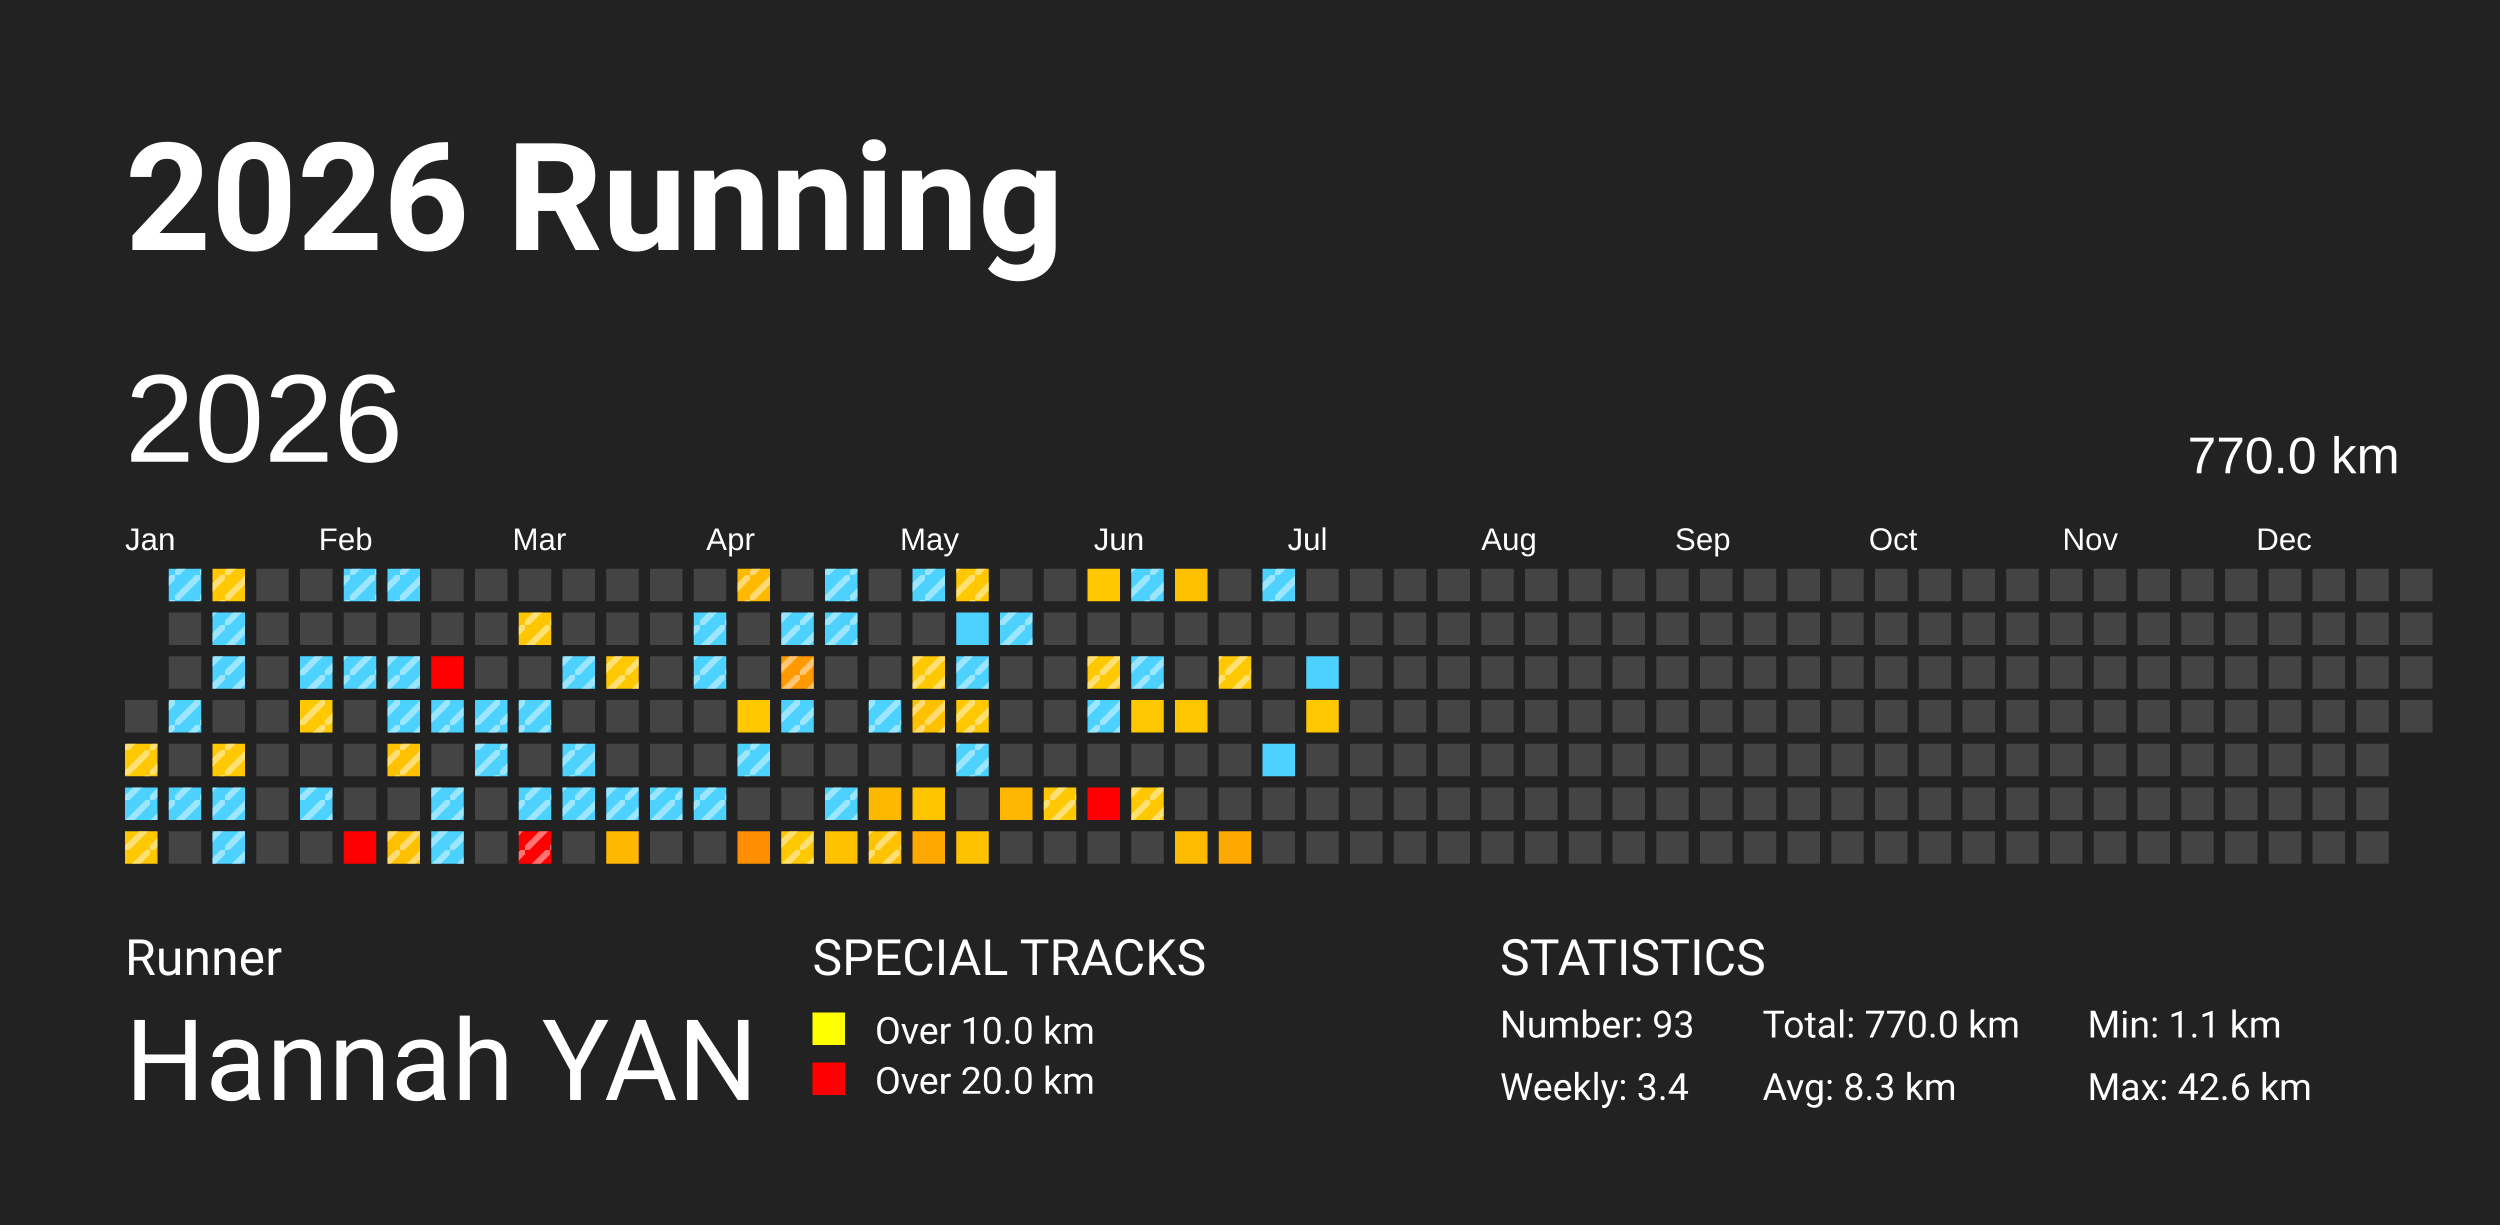
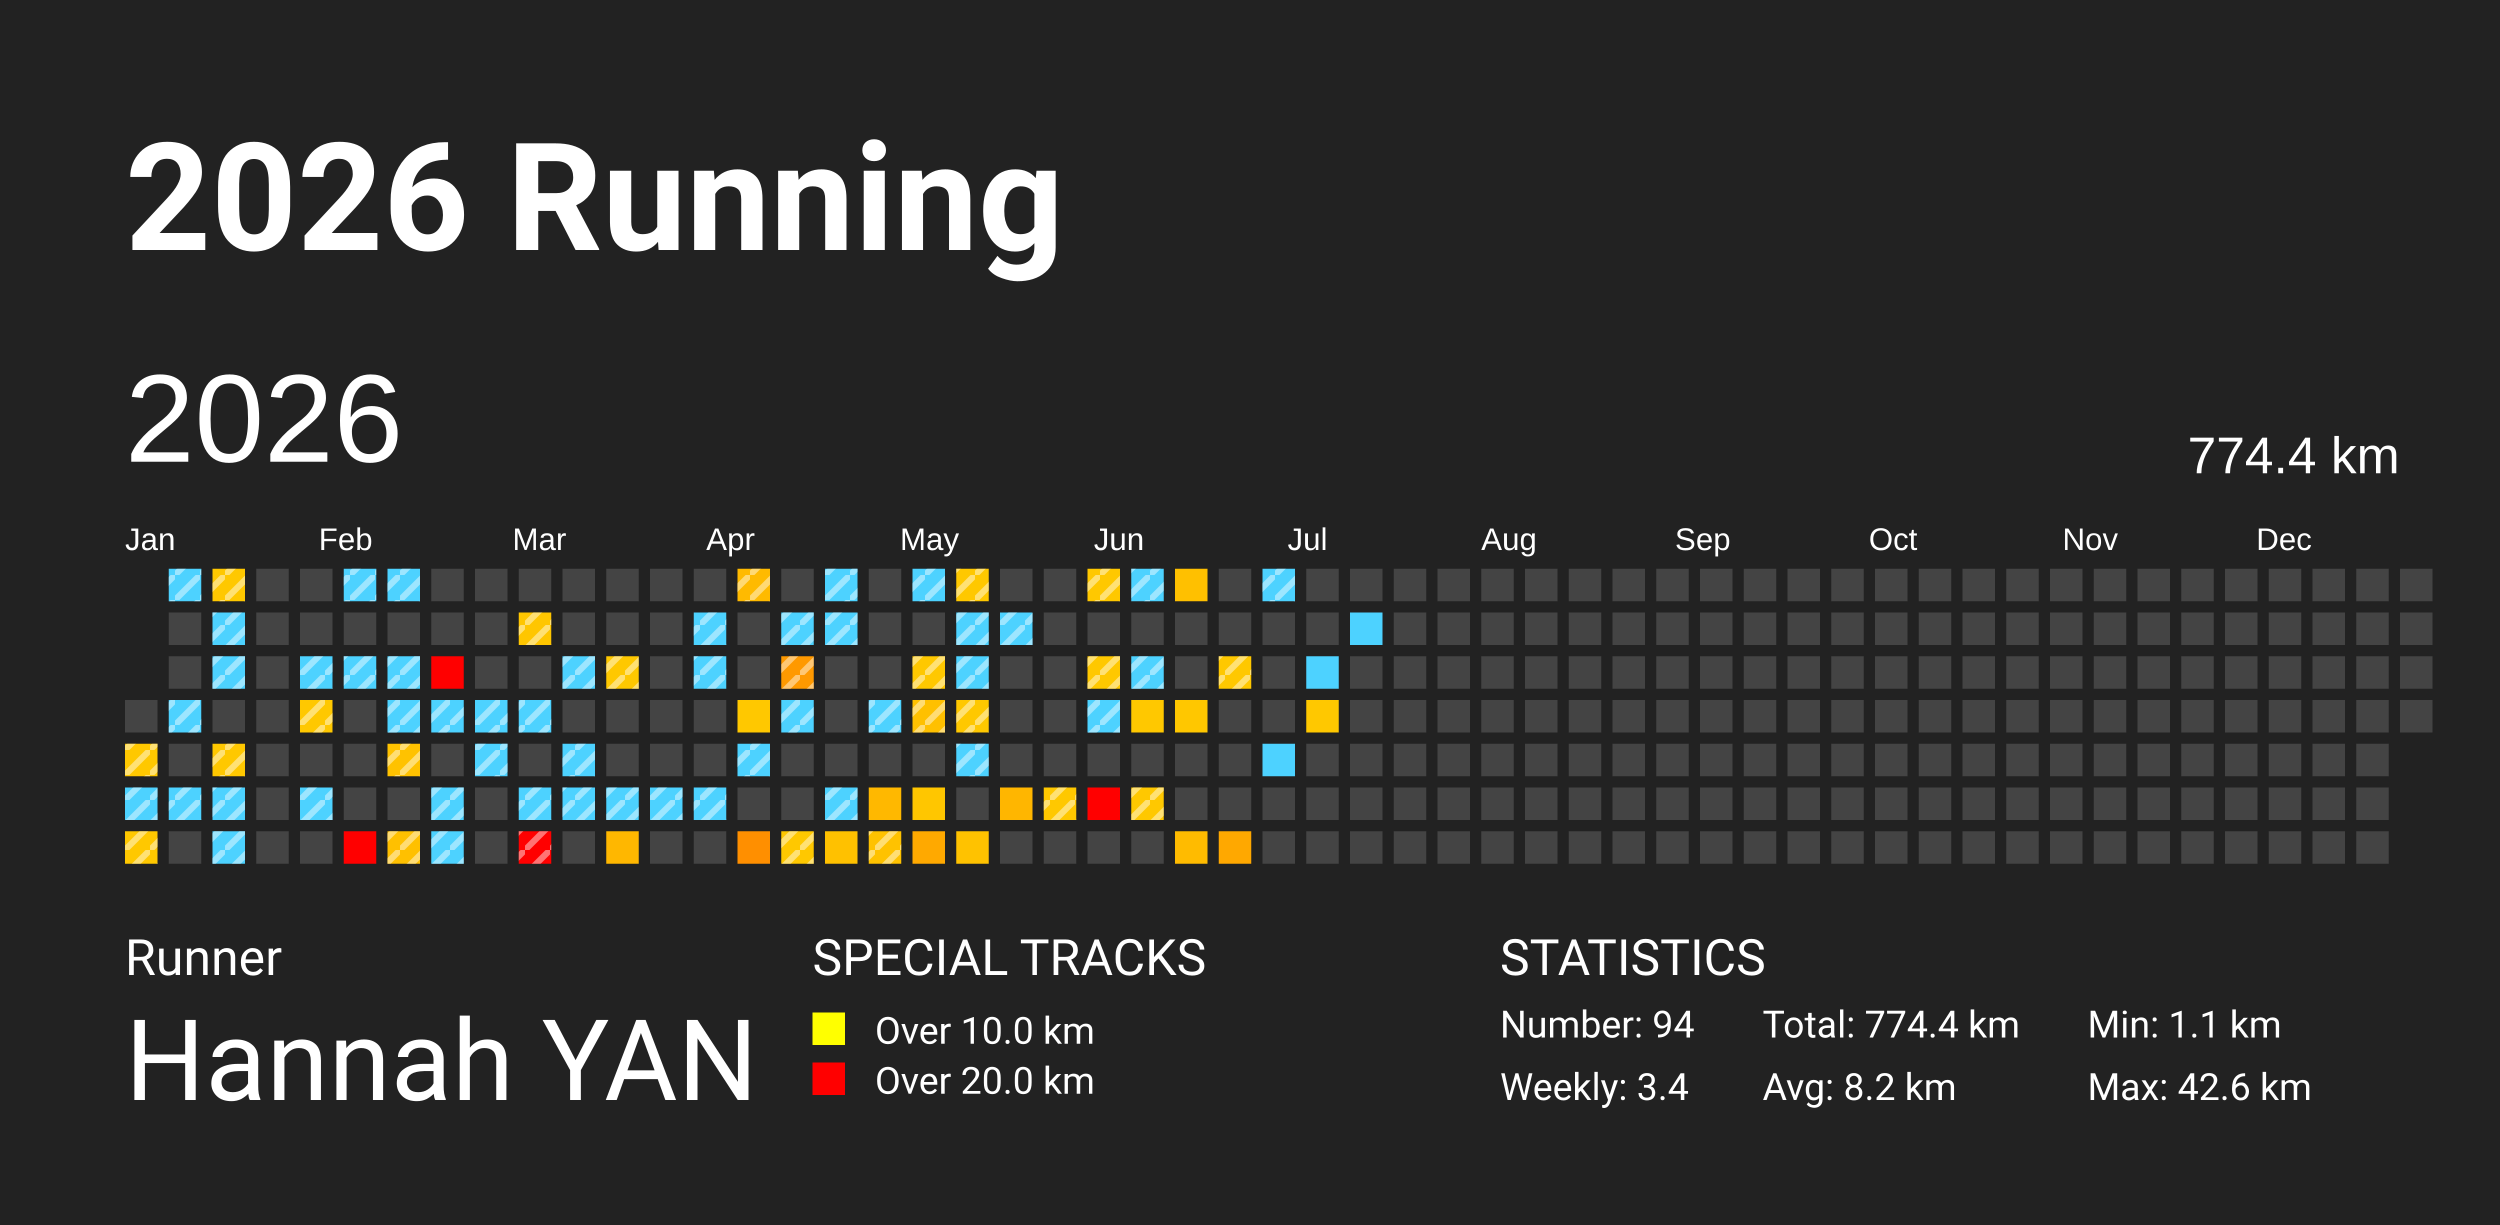
<svg xmlns="http://www.w3.org/2000/svg" baseProfile="full" height="98mm" version="1.1" viewBox="0,0,200,98" width="200mm">
  <defs>
    <pattern height="2" id="indoor-stripe" patternUnits="userSpaceOnUse" width="2">
      <line stroke="white" stroke-opacity="0.45" stroke-width="0.5" x1="0" x2="2" y1="2" y2="0" />
    </pattern>
  </defs>
  <rect fill="#222222" height="98" width="200" x="0" y="0" />
  <text fill="#FFFFFF" style="font-size:12px; font-family:-apple-system, BlinkMacSystemFont, 'Segoe UI', Roboto, 'Helvetica Neue', Arial, sans-serif; font-weight:bold;" x="10" y="20">2026 Running</text>
  <text fill="#FFFFFF" style="font-size:4px; font-family:-apple-system, BlinkMacSystemFont, 'Segoe UI', Roboto, 'Helvetica Neue', Arial, sans-serif;" x="10" y="78">Runner</text>
  <text fill="#FFFFFF" style="font-size:9px; font-family:-apple-system, BlinkMacSystemFont, 'Segoe UI', Roboto, 'Helvetica Neue', Arial, sans-serif;" x="10" y="88">Hannah YAN</text>
  <text fill="#FFFFFF" style="font-size:4px; font-family:-apple-system, BlinkMacSystemFont, 'Segoe UI', Roboto, 'Helvetica Neue', Arial, sans-serif;" x="65" y="78">SPECIAL TRACKS</text>
  <rect fill="yellow" height="2.6" width="2.6" x="65" y="81" />
  <text fill="#FFFFFF" style="font-size:3px; font-family:-apple-system, BlinkMacSystemFont, 'Segoe UI', Roboto, 'Helvetica Neue', Arial, sans-serif;" x="70" y="83.5">Over 10.0 km</text>
  <rect fill="red" height="2.6" width="2.6" x="65" y="85" />
  <text fill="#FFFFFF" style="font-size:3px; font-family:-apple-system, BlinkMacSystemFont, 'Segoe UI', Roboto, 'Helvetica Neue', Arial, sans-serif;" x="70" y="87.5">Over 20.0 km</text>
  <text fill="#FFFFFF" style="font-size:4px; font-family:-apple-system, BlinkMacSystemFont, 'Segoe UI', Roboto, 'Helvetica Neue', Arial, sans-serif;" x="120" y="78">STATISTICS</text>
-   <text fill="#FFFFFF" style="font-size:3px; font-family:-apple-system, BlinkMacSystemFont, 'Segoe UI', Roboto, 'Helvetica Neue', Arial, sans-serif;" x="120" y="83">Number: 93</text>
+   <text fill="#FFFFFF" style="font-size:3px; font-family:-apple-system, BlinkMacSystemFont, 'Segoe UI', Roboto, 'Helvetica Neue', Arial, sans-serif;" x="120" y="83">Number: 94</text>
  <text fill="#FFFFFF" style="font-size:3px; font-family:-apple-system, BlinkMacSystemFont, 'Segoe UI', Roboto, 'Helvetica Neue', Arial, sans-serif;" x="120" y="88">Weekly: 3.4</text>
-   <text fill="#FFFFFF" style="font-size:3px; font-family:-apple-system, BlinkMacSystemFont, 'Segoe UI', Roboto, 'Helvetica Neue', Arial, sans-serif;" x="141" y="83">Total: 770.0 km</text>
-   <text fill="#FFFFFF" style="font-size:3px; font-family:-apple-system, BlinkMacSystemFont, 'Segoe UI', Roboto, 'Helvetica Neue', Arial, sans-serif;" x="141" y="88">Avg: 8.3 km</text>
+   <text fill="#FFFFFF" style="font-size:3px; font-family:-apple-system, BlinkMacSystemFont, 'Segoe UI', Roboto, 'Helvetica Neue', Arial, sans-serif;" x="141" y="83">Total: 774.4 km</text>
+   <text fill="#FFFFFF" style="font-size:3px; font-family:-apple-system, BlinkMacSystemFont, 'Segoe UI', Roboto, 'Helvetica Neue', Arial, sans-serif;" x="141" y="88">Avg: 8.2 km</text>
  <text fill="#FFFFFF" style="font-size:3px; font-family:-apple-system, BlinkMacSystemFont, 'Segoe UI', Roboto, 'Helvetica Neue', Arial, sans-serif;" x="167" y="83">Min: 1.1 km</text>
  <text fill="#FFFFFF" style="font-size:3px; font-family:-apple-system, BlinkMacSystemFont, 'Segoe UI', Roboto, 'Helvetica Neue', Arial, sans-serif;" x="167" y="88">Max: 42.6 km</text>
  <text dominant-baseline="hanging" fill="#FFFFFF" style="font-size:10.0px; font-family:Arial;" x="10" y="30">2026</text>
-   <text dominant-baseline="hanging" fill="#FFFFFF" style="font-size:4.125px; font-family:Arial;" x="175" y="35">770.0 km</text>
+   <text dominant-baseline="hanging" fill="#FFFFFF" style="font-size:4.125px; font-family:Arial;" x="175" y="35">774.4 km</text>
  <text fill="#FFFFFF" style="font-size:2.5px; font-family:Arial" x="10.0" y="44">Jan</text>
  <text fill="#FFFFFF" style="font-size:2.5px; font-family:Arial" x="25.5" y="44">Feb</text>
  <text fill="#FFFFFF" style="font-size:2.5px; font-family:Arial" x="41.0" y="44">Mar</text>
  <text fill="#FFFFFF" style="font-size:2.5px; font-family:Arial" x="56.5" y="44">Apr</text>
  <text fill="#FFFFFF" style="font-size:2.5px; font-family:Arial" x="72.0" y="44">May</text>
  <text fill="#FFFFFF" style="font-size:2.5px; font-family:Arial" x="87.5" y="44">Jun</text>
  <text fill="#FFFFFF" style="font-size:2.5px; font-family:Arial" x="103.0" y="44">Jul</text>
  <text fill="#FFFFFF" style="font-size:2.5px; font-family:Arial" x="118.5" y="44">Aug</text>
  <text fill="#FFFFFF" style="font-size:2.5px; font-family:Arial" x="134.0" y="44">Sep</text>
  <text fill="#FFFFFF" style="font-size:2.5px; font-family:Arial" x="149.5" y="44">Oct</text>
  <text fill="#FFFFFF" style="font-size:2.5px; font-family:Arial" x="165.0" y="44">Nov</text>
  <text fill="#FFFFFF" style="font-size:2.5px; font-family:Arial" x="180.5" y="44">Dec</text>
  <rect fill="#444444" height="2.6" width="2.6" x="10.0" y="56.0" />
  <rect fill="#ffc800" height="2.6" width="2.6" x="10.0" y="59.5" />
  <rect fill="url(#indoor-stripe)" height="2.6" style="pointer-events: none;" width="2.6" x="10.0" y="59.5" />
  <rect fill="#4dd2ff" height="2.6" width="2.6" x="10.0" y="63.0" />
  <rect fill="url(#indoor-stripe)" height="2.6" style="pointer-events: none;" width="2.6" x="10.0" y="63.0" />
  <rect fill="#ffc800" height="2.6" width="2.6" x="10.0" y="66.5" />
  <rect fill="url(#indoor-stripe)" height="2.6" style="pointer-events: none;" width="2.6" x="10.0" y="66.5" />
  <rect fill="#4dd2ff" height="2.6" width="2.6" x="13.5" y="45.5" />
  <rect fill="url(#indoor-stripe)" height="2.6" style="pointer-events: none;" width="2.6" x="13.5" y="45.5" />
  <rect fill="#444444" height="2.6" width="2.6" x="13.5" y="49.0" />
  <rect fill="#444444" height="2.6" width="2.6" x="13.5" y="52.5" />
  <rect fill="#4dd2ff" height="2.6" width="2.6" x="13.5" y="56.0" />
  <rect fill="url(#indoor-stripe)" height="2.6" style="pointer-events: none;" width="2.6" x="13.5" y="56.0" />
  <rect fill="#444444" height="2.6" width="2.6" x="13.5" y="59.5" />
  <rect fill="#4dd2ff" height="2.6" width="2.6" x="13.5" y="63.0" />
  <rect fill="url(#indoor-stripe)" height="2.6" style="pointer-events: none;" width="2.6" x="13.5" y="63.0" />
  <rect fill="#444444" height="2.6" width="2.6" x="13.5" y="66.5" />
  <rect fill="#ffc800" height="2.6" width="2.6" x="17.0" y="45.5" />
  <rect fill="url(#indoor-stripe)" height="2.6" style="pointer-events: none;" width="2.6" x="17.0" y="45.5" />
  <rect fill="#4dd2ff" height="2.6" width="2.6" x="17.0" y="49.0" />
  <rect fill="url(#indoor-stripe)" height="2.6" style="pointer-events: none;" width="2.6" x="17.0" y="49.0" />
  <rect fill="#4dd2ff" height="2.6" width="2.6" x="17.0" y="52.5" />
  <rect fill="url(#indoor-stripe)" height="2.6" style="pointer-events: none;" width="2.6" x="17.0" y="52.5" />
  <rect fill="#444444" height="2.6" width="2.6" x="17.0" y="56.0" />
  <rect fill="#ffc800" height="2.6" width="2.6" x="17.0" y="59.5" />
  <rect fill="url(#indoor-stripe)" height="2.6" style="pointer-events: none;" width="2.6" x="17.0" y="59.5" />
  <rect fill="#4dd2ff" height="2.6" width="2.6" x="17.0" y="63.0" />
  <rect fill="url(#indoor-stripe)" height="2.6" style="pointer-events: none;" width="2.6" x="17.0" y="63.0" />
  <rect fill="#4dd2ff" height="2.6" width="2.6" x="17.0" y="66.5" />
  <rect fill="url(#indoor-stripe)" height="2.6" style="pointer-events: none;" width="2.6" x="17.0" y="66.5" />
  <rect fill="#444444" height="2.6" width="2.6" x="20.5" y="45.5" />
  <rect fill="#444444" height="2.6" width="2.6" x="20.5" y="49.0" />
  <rect fill="#444444" height="2.6" width="2.6" x="20.5" y="52.5" />
  <rect fill="#444444" height="2.6" width="2.6" x="20.5" y="56.0" />
  <rect fill="#444444" height="2.6" width="2.6" x="20.5" y="59.5" />
  <rect fill="#444444" height="2.6" width="2.6" x="20.5" y="63.0" />
  <rect fill="#444444" height="2.6" width="2.6" x="20.5" y="66.5" />
  <rect fill="#444444" height="2.6" width="2.6" x="24.0" y="45.5" />
  <rect fill="#444444" height="2.6" width="2.6" x="24.0" y="49.0" />
  <rect fill="#4dd2ff" height="2.6" width="2.6" x="24.0" y="52.5" />
  <rect fill="url(#indoor-stripe)" height="2.6" style="pointer-events: none;" width="2.6" x="24.0" y="52.5" />
  <rect fill="#ffc800" height="2.6" width="2.6" x="24.0" y="56.0" />
  <rect fill="url(#indoor-stripe)" height="2.6" style="pointer-events: none;" width="2.6" x="24.0" y="56.0" />
  <rect fill="#444444" height="2.6" width="2.6" x="24.0" y="59.5" />
  <rect fill="#4dd2ff" height="2.6" width="2.6" x="24.0" y="63.0" />
  <rect fill="url(#indoor-stripe)" height="2.6" style="pointer-events: none;" width="2.6" x="24.0" y="63.0" />
  <rect fill="#444444" height="2.6" width="2.6" x="24.0" y="66.5" />
  <rect fill="#4dd2ff" height="2.6" width="2.6" x="27.5" y="45.5" />
  <rect fill="url(#indoor-stripe)" height="2.6" style="pointer-events: none;" width="2.6" x="27.5" y="45.5" />
  <rect fill="#444444" height="2.6" width="2.6" x="27.5" y="49.0" />
  <rect fill="#4dd2ff" height="2.6" width="2.6" x="27.5" y="52.5" />
  <rect fill="url(#indoor-stripe)" height="2.6" style="pointer-events: none;" width="2.6" x="27.5" y="52.5" />
  <rect fill="#444444" height="2.6" width="2.6" x="27.5" y="56.0" />
  <rect fill="#444444" height="2.6" width="2.6" x="27.5" y="59.5" />
  <rect fill="#444444" height="2.6" width="2.6" x="27.5" y="63.0" />
  <rect fill="red" height="2.6" width="2.6" x="27.5" y="66.5" />
  <rect fill="#4dd2ff" height="2.6" width="2.6" x="31.0" y="45.5" />
  <rect fill="url(#indoor-stripe)" height="2.6" style="pointer-events: none;" width="2.6" x="31.0" y="45.5" />
  <rect fill="#444444" height="2.6" width="2.6" x="31.0" y="49.0" />
  <rect fill="#4dd2ff" height="2.6" width="2.6" x="31.0" y="52.5" />
  <rect fill="url(#indoor-stripe)" height="2.6" style="pointer-events: none;" width="2.6" x="31.0" y="52.5" />
  <rect fill="#4dd2ff" height="2.6" width="2.6" x="31.0" y="56.0" />
  <rect fill="url(#indoor-stripe)" height="2.6" style="pointer-events: none;" width="2.6" x="31.0" y="56.0" />
  <rect fill="#ffc200" height="2.6" width="2.6" x="31.0" y="59.5" />
  <rect fill="url(#indoor-stripe)" height="2.6" style="pointer-events: none;" width="2.6" x="31.0" y="59.5" />
  <rect fill="#444444" height="2.6" width="2.6" x="31.0" y="63.0" />
  <rect fill="#ffc000" height="2.6" width="2.6" x="31.0" y="66.5" />
  <rect fill="url(#indoor-stripe)" height="2.6" style="pointer-events: none;" width="2.6" x="31.0" y="66.5" />
  <rect fill="#444444" height="2.6" width="2.6" x="34.5" y="45.5" />
  <rect fill="#444444" height="2.6" width="2.6" x="34.5" y="49.0" />
  <rect fill="red" height="2.6" width="2.6" x="34.5" y="52.5" />
  <rect fill="#4dd2ff" height="2.6" width="2.6" x="34.5" y="56.0" />
  <rect fill="url(#indoor-stripe)" height="2.6" style="pointer-events: none;" width="2.6" x="34.5" y="56.0" />
  <rect fill="#444444" height="2.6" width="2.6" x="34.5" y="59.5" />
  <rect fill="#4dd2ff" height="2.6" width="2.6" x="34.5" y="63.0" />
  <rect fill="url(#indoor-stripe)" height="2.6" style="pointer-events: none;" width="2.6" x="34.5" y="63.0" />
  <rect fill="#4dd2ff" height="2.6" width="2.6" x="34.5" y="66.5" />
  <rect fill="url(#indoor-stripe)" height="2.6" style="pointer-events: none;" width="2.6" x="34.5" y="66.5" />
  <rect fill="#444444" height="2.6" width="2.6" x="38.0" y="45.5" />
  <rect fill="#444444" height="2.6" width="2.6" x="38.0" y="49.0" />
  <rect fill="#444444" height="2.6" width="2.6" x="38.0" y="52.5" />
  <rect fill="#4dd2ff" height="2.6" width="2.6" x="38.0" y="56.0" />
  <rect fill="url(#indoor-stripe)" height="2.6" style="pointer-events: none;" width="2.6" x="38.0" y="56.0" />
  <rect fill="#4dd2ff" height="2.6" width="2.6" x="38.0" y="59.5" />
  <rect fill="url(#indoor-stripe)" height="2.6" style="pointer-events: none;" width="2.6" x="38.0" y="59.5" />
  <rect fill="#444444" height="2.6" width="2.6" x="38.0" y="63.0" />
  <rect fill="#444444" height="2.6" width="2.6" x="38.0" y="66.5" />
  <rect fill="#444444" height="2.6" width="2.6" x="41.5" y="45.5" />
  <rect fill="#ffc600" height="2.6" width="2.6" x="41.5" y="49.0" />
  <rect fill="url(#indoor-stripe)" height="2.6" style="pointer-events: none;" width="2.6" x="41.5" y="49.0" />
  <rect fill="#444444" height="2.6" width="2.6" x="41.5" y="52.5" />
  <rect fill="#4dd2ff" height="2.6" width="2.6" x="41.5" y="56.0" />
  <rect fill="url(#indoor-stripe)" height="2.6" style="pointer-events: none;" width="2.6" x="41.5" y="56.0" />
  <rect fill="#444444" height="2.6" width="2.6" x="41.5" y="59.5" />
  <rect fill="#4dd2ff" height="2.6" width="2.6" x="41.5" y="63.0" />
  <rect fill="url(#indoor-stripe)" height="2.6" style="pointer-events: none;" width="2.6" x="41.5" y="63.0" />
  <rect fill="red" height="2.6" width="2.6" x="41.5" y="66.5" />
  <rect fill="url(#indoor-stripe)" height="2.6" style="pointer-events: none;" width="2.6" x="41.5" y="66.5" />
  <rect fill="#444444" height="2.6" width="2.6" x="45.0" y="45.5" />
  <rect fill="#444444" height="2.6" width="2.6" x="45.0" y="49.0" />
  <rect fill="#4dd2ff" height="2.6" width="2.6" x="45.0" y="52.5" />
  <rect fill="url(#indoor-stripe)" height="2.6" style="pointer-events: none;" width="2.6" x="45.0" y="52.5" />
  <rect fill="#444444" height="2.6" width="2.6" x="45.0" y="56.0" />
  <rect fill="#4dd2ff" height="2.6" width="2.6" x="45.0" y="59.5" />
  <rect fill="url(#indoor-stripe)" height="2.6" style="pointer-events: none;" width="2.6" x="45.0" y="59.5" />
  <rect fill="#4dd2ff" height="2.6" width="2.6" x="45.0" y="63.0" />
  <rect fill="url(#indoor-stripe)" height="2.6" style="pointer-events: none;" width="2.6" x="45.0" y="63.0" />
  <rect fill="#444444" height="2.6" width="2.6" x="45.0" y="66.5" />
  <rect fill="#444444" height="2.6" width="2.6" x="48.5" y="45.5" />
  <rect fill="#444444" height="2.6" width="2.6" x="48.5" y="49.0" />
  <rect fill="#ffc800" height="2.6" width="2.6" x="48.5" y="52.5" />
  <rect fill="url(#indoor-stripe)" height="2.6" style="pointer-events: none;" width="2.6" x="48.5" y="52.5" />
  <rect fill="#444444" height="2.6" width="2.6" x="48.5" y="56.0" />
  <rect fill="#444444" height="2.6" width="2.6" x="48.5" y="59.5" />
  <rect fill="#4dd2ff" height="2.6" width="2.6" x="48.5" y="63.0" />
  <rect fill="url(#indoor-stripe)" height="2.6" style="pointer-events: none;" width="2.6" x="48.5" y="63.0" />
  <rect fill="#ffb700" height="2.6" width="2.6" x="48.5" y="66.5" />
  <rect fill="#444444" height="2.6" width="2.6" x="52.0" y="45.5" />
  <rect fill="#444444" height="2.6" width="2.6" x="52.0" y="49.0" />
  <rect fill="#444444" height="2.6" width="2.6" x="52.0" y="52.5" />
  <rect fill="#444444" height="2.6" width="2.6" x="52.0" y="56.0" />
  <rect fill="#444444" height="2.6" width="2.6" x="52.0" y="59.5" />
  <rect fill="#4dd2ff" height="2.6" width="2.6" x="52.0" y="63.0" />
  <rect fill="url(#indoor-stripe)" height="2.6" style="pointer-events: none;" width="2.6" x="52.0" y="63.0" />
  <rect fill="#444444" height="2.6" width="2.6" x="52.0" y="66.5" />
  <rect fill="#444444" height="2.6" width="2.6" x="55.5" y="45.5" />
  <rect fill="#4dd2ff" height="2.6" width="2.6" x="55.5" y="49.0" />
  <rect fill="url(#indoor-stripe)" height="2.6" style="pointer-events: none;" width="2.6" x="55.5" y="49.0" />
  <rect fill="#4dd2ff" height="2.6" width="2.6" x="55.5" y="52.5" />
  <rect fill="url(#indoor-stripe)" height="2.6" style="pointer-events: none;" width="2.6" x="55.5" y="52.5" />
  <rect fill="#444444" height="2.6" width="2.6" x="55.5" y="56.0" />
  <rect fill="#444444" height="2.6" width="2.6" x="55.5" y="59.5" />
  <rect fill="#4dd2ff" height="2.6" width="2.6" x="55.5" y="63.0" />
  <rect fill="url(#indoor-stripe)" height="2.6" style="pointer-events: none;" width="2.6" x="55.5" y="63.0" />
  <rect fill="#444444" height="2.6" width="2.6" x="55.5" y="66.5" />
  <rect fill="#ffba00" height="2.6" width="2.6" x="59.0" y="45.5" />
  <rect fill="url(#indoor-stripe)" height="2.6" style="pointer-events: none;" width="2.6" x="59.0" y="45.5" />
  <rect fill="#444444" height="2.6" width="2.6" x="59.0" y="49.0" />
  <rect fill="#444444" height="2.6" width="2.6" x="59.0" y="52.5" />
  <rect fill="#ffc800" height="2.6" width="2.6" x="59.0" y="56.0" />
  <rect fill="#4dd2ff" height="2.6" width="2.6" x="59.0" y="59.5" />
  <rect fill="url(#indoor-stripe)" height="2.6" style="pointer-events: none;" width="2.6" x="59.0" y="59.5" />
  <rect fill="#444444" height="2.6" width="2.6" x="59.0" y="63.0" />
  <rect fill="#ff8f00" height="2.6" width="2.6" x="59.0" y="66.5" />
  <rect fill="#444444" height="2.6" width="2.6" x="62.5" y="45.5" />
  <rect fill="#4dd2ff" height="2.6" width="2.6" x="62.5" y="49.0" />
  <rect fill="url(#indoor-stripe)" height="2.6" style="pointer-events: none;" width="2.6" x="62.5" y="49.0" />
  <rect fill="#ff9900" height="2.6" width="2.6" x="62.5" y="52.5" />
  <rect fill="url(#indoor-stripe)" height="2.6" style="pointer-events: none;" width="2.6" x="62.5" y="52.5" />
  <rect fill="#4dd2ff" height="2.6" width="2.6" x="62.5" y="56.0" />
  <rect fill="url(#indoor-stripe)" height="2.6" style="pointer-events: none;" width="2.6" x="62.5" y="56.0" />
  <rect fill="#444444" height="2.6" width="2.6" x="62.5" y="59.5" />
  <rect fill="#444444" height="2.6" width="2.6" x="62.5" y="63.0" />
  <rect fill="#ffc800" height="2.6" width="2.6" x="62.5" y="66.5" />
  <rect fill="url(#indoor-stripe)" height="2.6" style="pointer-events: none;" width="2.6" x="62.5" y="66.5" />
  <rect fill="#4dd2ff" height="2.6" width="2.6" x="66.0" y="45.5" />
  <rect fill="url(#indoor-stripe)" height="2.6" style="pointer-events: none;" width="2.6" x="66.0" y="45.5" />
  <rect fill="#4dd2ff" height="2.6" width="2.6" x="66.0" y="49.0" />
  <rect fill="url(#indoor-stripe)" height="2.6" style="pointer-events: none;" width="2.6" x="66.0" y="49.0" />
  <rect fill="#444444" height="2.6" width="2.6" x="66.0" y="52.5" />
  <rect fill="#444444" height="2.6" width="2.6" x="66.0" y="56.0" />
  <rect fill="#444444" height="2.6" width="2.6" x="66.0" y="59.5" />
  <rect fill="#4dd2ff" height="2.6" width="2.6" x="66.0" y="63.0" />
  <rect fill="url(#indoor-stripe)" height="2.6" style="pointer-events: none;" width="2.6" x="66.0" y="63.0" />
  <rect fill="#ffc100" height="2.6" width="2.6" x="66.0" y="66.5" />
  <rect fill="#444444" height="2.6" width="2.6" x="69.5" y="45.5" />
  <rect fill="#444444" height="2.6" width="2.6" x="69.5" y="49.0" />
  <rect fill="#444444" height="2.6" width="2.6" x="69.5" y="52.5" />
  <rect fill="#4dd2ff" height="2.6" width="2.6" x="69.5" y="56.0" />
  <rect fill="url(#indoor-stripe)" height="2.6" style="pointer-events: none;" width="2.6" x="69.5" y="56.0" />
  <rect fill="#444444" height="2.6" width="2.6" x="69.5" y="59.5" />
  <rect fill="#ffb800" height="2.6" width="2.6" x="69.5" y="63.0" />
  <rect fill="#ffc200" height="2.6" width="2.6" x="69.5" y="66.5" />
  <rect fill="url(#indoor-stripe)" height="2.6" style="pointer-events: none;" width="2.6" x="69.5" y="66.5" />
  <rect fill="#4dd2ff" height="2.6" width="2.6" x="73.0" y="45.5" />
  <rect fill="url(#indoor-stripe)" height="2.6" style="pointer-events: none;" width="2.6" x="73.0" y="45.5" />
  <rect fill="#444444" height="2.6" width="2.6" x="73.0" y="49.0" />
  <rect fill="#ffc800" height="2.6" width="2.6" x="73.0" y="52.5" />
  <rect fill="url(#indoor-stripe)" height="2.6" style="pointer-events: none;" width="2.6" x="73.0" y="52.5" />
  <rect fill="#ffc000" height="2.6" width="2.6" x="73.0" y="56.0" />
  <rect fill="url(#indoor-stripe)" height="2.6" style="pointer-events: none;" width="2.6" x="73.0" y="56.0" />
  <rect fill="#444444" height="2.6" width="2.6" x="73.0" y="59.5" />
  <rect fill="#ffc600" height="2.6" width="2.6" x="73.0" y="63.0" />
  <rect fill="#ffa900" height="2.6" width="2.6" x="73.0" y="66.5" />
  <rect fill="#ffc800" height="2.6" width="2.6" x="76.5" y="45.5" />
  <rect fill="url(#indoor-stripe)" height="2.6" style="pointer-events: none;" width="2.6" x="76.5" y="45.5" />
  <rect fill="#4dd2ff" height="2.6" width="2.6" x="76.5" y="49.0" />
+   <rect fill="url(#indoor-stripe)" height="2.6" style="pointer-events: none;" width="2.6" x="76.5" y="49.0" />
  <rect fill="#4dd2ff" height="2.6" width="2.6" x="76.5" y="52.5" />
  <rect fill="url(#indoor-stripe)" height="2.6" style="pointer-events: none;" width="2.6" x="76.5" y="52.5" />
  <rect fill="#ffc800" height="2.6" width="2.6" x="76.5" y="56.0" />
  <rect fill="url(#indoor-stripe)" height="2.6" style="pointer-events: none;" width="2.6" x="76.5" y="56.0" />
  <rect fill="#4dd2ff" height="2.6" width="2.6" x="76.5" y="59.5" />
  <rect fill="url(#indoor-stripe)" height="2.6" style="pointer-events: none;" width="2.6" x="76.5" y="59.5" />
  <rect fill="#444444" height="2.6" width="2.6" x="76.5" y="63.0" />
  <rect fill="#ffc200" height="2.6" width="2.6" x="76.5" y="66.5" />
  <rect fill="#444444" height="2.6" width="2.6" x="80.0" y="45.5" />
  <rect fill="#4dd2ff" height="2.6" width="2.6" x="80.0" y="49.0" />
  <rect fill="url(#indoor-stripe)" height="2.6" style="pointer-events: none;" width="2.6" x="80.0" y="49.0" />
  <rect fill="#444444" height="2.6" width="2.6" x="80.0" y="52.5" />
  <rect fill="#444444" height="2.6" width="2.6" x="80.0" y="56.0" />
  <rect fill="#444444" height="2.6" width="2.6" x="80.0" y="59.5" />
  <rect fill="#ffb600" height="2.6" width="2.6" x="80.0" y="63.0" />
  <rect fill="#444444" height="2.6" width="2.6" x="80.0" y="66.5" />
  <rect fill="#444444" height="2.6" width="2.6" x="83.5" y="45.5" />
  <rect fill="#444444" height="2.6" width="2.6" x="83.5" y="49.0" />
  <rect fill="#444444" height="2.6" width="2.6" x="83.5" y="52.5" />
  <rect fill="#444444" height="2.6" width="2.6" x="83.5" y="56.0" />
  <rect fill="#444444" height="2.6" width="2.6" x="83.5" y="59.5" />
  <rect fill="#ffc800" height="2.6" width="2.6" x="83.5" y="63.0" />
  <rect fill="url(#indoor-stripe)" height="2.6" style="pointer-events: none;" width="2.6" x="83.5" y="63.0" />
  <rect fill="#444444" height="2.6" width="2.6" x="83.5" y="66.5" />
  <rect fill="#ffc800" height="2.6" width="2.6" x="87.0" y="45.5" />
+   <rect fill="url(#indoor-stripe)" height="2.6" style="pointer-events: none;" width="2.6" x="87.0" y="45.5" />
  <rect fill="#444444" height="2.6" width="2.6" x="87.0" y="49.0" />
  <rect fill="#ffc800" height="2.6" width="2.6" x="87.0" y="52.5" />
  <rect fill="url(#indoor-stripe)" height="2.6" style="pointer-events: none;" width="2.6" x="87.0" y="52.5" />
  <rect fill="#4dd2ff" height="2.6" width="2.6" x="87.0" y="56.0" />
  <rect fill="url(#indoor-stripe)" height="2.6" style="pointer-events: none;" width="2.6" x="87.0" y="56.0" />
  <rect fill="#444444" height="2.6" width="2.6" x="87.0" y="59.5" />
  <rect fill="red" height="2.6" width="2.6" x="87.0" y="63.0" />
  <rect fill="#444444" height="2.6" width="2.6" x="87.0" y="66.5" />
  <rect fill="#4dd2ff" height="2.6" width="2.6" x="90.5" y="45.5" />
  <rect fill="url(#indoor-stripe)" height="2.6" style="pointer-events: none;" width="2.6" x="90.5" y="45.5" />
  <rect fill="#444444" height="2.6" width="2.6" x="90.5" y="49.0" />
  <rect fill="#4dd2ff" height="2.6" width="2.6" x="90.5" y="52.5" />
  <rect fill="url(#indoor-stripe)" height="2.6" style="pointer-events: none;" width="2.6" x="90.5" y="52.5" />
  <rect fill="#ffc800" height="2.6" width="2.6" x="90.5" y="56.0" />
  <rect fill="#444444" height="2.6" width="2.6" x="90.5" y="59.5" />
  <rect fill="#ffc800" height="2.6" width="2.6" x="90.5" y="63.0" />
  <rect fill="url(#indoor-stripe)" height="2.6" style="pointer-events: none;" width="2.6" x="90.5" y="63.0" />
  <rect fill="#444444" height="2.6" width="2.6" x="90.5" y="66.5" />
  <rect fill="#ffc000" height="2.6" width="2.6" x="94.0" y="45.5" />
  <rect fill="#444444" height="2.6" width="2.6" x="94.0" y="49.0" />
  <rect fill="#444444" height="2.6" width="2.6" x="94.0" y="52.5" />
  <rect fill="#ffc700" height="2.6" width="2.6" x="94.0" y="56.0" />
  <rect fill="#444444" height="2.6" width="2.6" x="94.0" y="59.5" />
  <rect fill="#444444" height="2.6" width="2.6" x="94.0" y="63.0" />
  <rect fill="#ffbb00" height="2.6" width="2.6" x="94.0" y="66.5" />
  <rect fill="#444444" height="2.6" width="2.6" x="97.5" y="45.5" />
  <rect fill="#444444" height="2.6" width="2.6" x="97.5" y="49.0" />
  <rect fill="#ffc800" height="2.6" width="2.6" x="97.5" y="52.5" />
  <rect fill="url(#indoor-stripe)" height="2.6" style="pointer-events: none;" width="2.6" x="97.5" y="52.5" />
  <rect fill="#444444" height="2.6" width="2.6" x="97.5" y="56.0" />
  <rect fill="#444444" height="2.6" width="2.6" x="97.5" y="59.5" />
  <rect fill="#444444" height="2.6" width="2.6" x="97.5" y="63.0" />
  <rect fill="#ffa800" height="2.6" width="2.6" x="97.5" y="66.5" />
  <rect fill="#4dd2ff" height="2.6" width="2.6" x="101.0" y="45.5" />
  <rect fill="url(#indoor-stripe)" height="2.6" style="pointer-events: none;" width="2.6" x="101.0" y="45.5" />
  <rect fill="#444444" height="2.6" width="2.6" x="101.0" y="49.0" />
  <rect fill="#444444" height="2.6" width="2.6" x="101.0" y="52.5" />
  <rect fill="#444444" height="2.6" width="2.6" x="101.0" y="56.0" />
  <rect fill="#4dd2ff" height="2.6" width="2.6" x="101.0" y="59.5" />
  <rect fill="#444444" height="2.6" width="2.6" x="101.0" y="63.0" />
  <rect fill="#444444" height="2.6" width="2.6" x="101.0" y="66.5" />
  <rect fill="#444444" height="2.6" width="2.6" x="104.5" y="45.5" />
  <rect fill="#444444" height="2.6" width="2.6" x="104.5" y="49.0" />
  <rect fill="#4dd2ff" height="2.6" width="2.6" x="104.5" y="52.5" />
  <rect fill="#ffc800" height="2.6" width="2.6" x="104.5" y="56.0" />
  <rect fill="#444444" height="2.6" width="2.6" x="104.5" y="59.5" />
  <rect fill="#444444" height="2.6" width="2.6" x="104.5" y="63.0" />
  <rect fill="#444444" height="2.6" width="2.6" x="104.5" y="66.5" />
  <rect fill="#444444" height="2.6" width="2.6" x="108.0" y="45.5" />
-   <rect fill="#444444" height="2.6" width="2.6" x="108.0" y="49.0" />
+   <rect fill="#4dd2ff" height="2.6" width="2.6" x="108.0" y="49.0" />
  <rect fill="#444444" height="2.6" width="2.6" x="108.0" y="52.5" />
  <rect fill="#444444" height="2.6" width="2.6" x="108.0" y="56.0" />
  <rect fill="#444444" height="2.6" width="2.6" x="108.0" y="59.5" />
  <rect fill="#444444" height="2.6" width="2.6" x="108.0" y="63.0" />
  <rect fill="#444444" height="2.6" width="2.6" x="108.0" y="66.5" />
  <rect fill="#444444" height="2.6" width="2.6" x="111.5" y="45.5" />
  <rect fill="#444444" height="2.6" width="2.6" x="111.5" y="49.0" />
  <rect fill="#444444" height="2.6" width="2.6" x="111.5" y="52.5" />
  <rect fill="#444444" height="2.6" width="2.6" x="111.5" y="56.0" />
  <rect fill="#444444" height="2.6" width="2.6" x="111.5" y="59.5" />
  <rect fill="#444444" height="2.6" width="2.6" x="111.5" y="63.0" />
  <rect fill="#444444" height="2.6" width="2.6" x="111.5" y="66.5" />
  <rect fill="#444444" height="2.6" width="2.6" x="115.0" y="45.5" />
  <rect fill="#444444" height="2.6" width="2.6" x="115.0" y="49.0" />
  <rect fill="#444444" height="2.6" width="2.6" x="115.0" y="52.5" />
  <rect fill="#444444" height="2.6" width="2.6" x="115.0" y="56.0" />
  <rect fill="#444444" height="2.6" width="2.6" x="115.0" y="59.5" />
  <rect fill="#444444" height="2.6" width="2.6" x="115.0" y="63.0" />
  <rect fill="#444444" height="2.6" width="2.6" x="115.0" y="66.5" />
  <rect fill="#444444" height="2.6" width="2.6" x="118.5" y="45.5" />
  <rect fill="#444444" height="2.6" width="2.6" x="118.5" y="49.0" />
  <rect fill="#444444" height="2.6" width="2.6" x="118.5" y="52.5" />
  <rect fill="#444444" height="2.6" width="2.6" x="118.5" y="56.0" />
  <rect fill="#444444" height="2.6" width="2.6" x="118.5" y="59.5" />
  <rect fill="#444444" height="2.6" width="2.6" x="118.5" y="63.0" />
  <rect fill="#444444" height="2.6" width="2.6" x="118.5" y="66.5" />
  <rect fill="#444444" height="2.6" width="2.6" x="122.0" y="45.5" />
  <rect fill="#444444" height="2.6" width="2.6" x="122.0" y="49.0" />
  <rect fill="#444444" height="2.6" width="2.6" x="122.0" y="52.5" />
  <rect fill="#444444" height="2.6" width="2.6" x="122.0" y="56.0" />
  <rect fill="#444444" height="2.6" width="2.6" x="122.0" y="59.5" />
  <rect fill="#444444" height="2.6" width="2.6" x="122.0" y="63.0" />
  <rect fill="#444444" height="2.6" width="2.6" x="122.0" y="66.5" />
  <rect fill="#444444" height="2.6" width="2.6" x="125.5" y="45.5" />
  <rect fill="#444444" height="2.6" width="2.6" x="125.5" y="49.0" />
  <rect fill="#444444" height="2.6" width="2.6" x="125.5" y="52.5" />
  <rect fill="#444444" height="2.6" width="2.6" x="125.5" y="56.0" />
  <rect fill="#444444" height="2.6" width="2.6" x="125.5" y="59.5" />
  <rect fill="#444444" height="2.6" width="2.6" x="125.5" y="63.0" />
  <rect fill="#444444" height="2.6" width="2.6" x="125.5" y="66.5" />
  <rect fill="#444444" height="2.6" width="2.6" x="129.0" y="45.5" />
  <rect fill="#444444" height="2.6" width="2.6" x="129.0" y="49.0" />
  <rect fill="#444444" height="2.6" width="2.6" x="129.0" y="52.5" />
  <rect fill="#444444" height="2.6" width="2.6" x="129.0" y="56.0" />
  <rect fill="#444444" height="2.6" width="2.6" x="129.0" y="59.5" />
  <rect fill="#444444" height="2.6" width="2.6" x="129.0" y="63.0" />
  <rect fill="#444444" height="2.6" width="2.6" x="129.0" y="66.5" />
  <rect fill="#444444" height="2.6" width="2.6" x="132.5" y="45.5" />
  <rect fill="#444444" height="2.6" width="2.6" x="132.5" y="49.0" />
  <rect fill="#444444" height="2.6" width="2.6" x="132.5" y="52.5" />
  <rect fill="#444444" height="2.6" width="2.6" x="132.5" y="56.0" />
  <rect fill="#444444" height="2.6" width="2.6" x="132.5" y="59.5" />
  <rect fill="#444444" height="2.6" width="2.6" x="132.5" y="63.0" />
  <rect fill="#444444" height="2.6" width="2.6" x="132.5" y="66.5" />
  <rect fill="#444444" height="2.6" width="2.6" x="136.0" y="45.5" />
  <rect fill="#444444" height="2.6" width="2.6" x="136.0" y="49.0" />
  <rect fill="#444444" height="2.6" width="2.6" x="136.0" y="52.5" />
  <rect fill="#444444" height="2.6" width="2.6" x="136.0" y="56.0" />
  <rect fill="#444444" height="2.6" width="2.6" x="136.0" y="59.5" />
  <rect fill="#444444" height="2.6" width="2.6" x="136.0" y="63.0" />
  <rect fill="#444444" height="2.6" width="2.6" x="136.0" y="66.5" />
  <rect fill="#444444" height="2.6" width="2.6" x="139.5" y="45.5" />
  <rect fill="#444444" height="2.6" width="2.6" x="139.5" y="49.0" />
  <rect fill="#444444" height="2.6" width="2.6" x="139.5" y="52.5" />
  <rect fill="#444444" height="2.6" width="2.6" x="139.5" y="56.0" />
  <rect fill="#444444" height="2.6" width="2.6" x="139.5" y="59.5" />
  <rect fill="#444444" height="2.6" width="2.6" x="139.5" y="63.0" />
  <rect fill="#444444" height="2.6" width="2.6" x="139.5" y="66.5" />
  <rect fill="#444444" height="2.6" width="2.6" x="143.0" y="45.5" />
  <rect fill="#444444" height="2.6" width="2.6" x="143.0" y="49.0" />
  <rect fill="#444444" height="2.6" width="2.6" x="143.0" y="52.5" />
  <rect fill="#444444" height="2.6" width="2.6" x="143.0" y="56.0" />
  <rect fill="#444444" height="2.6" width="2.6" x="143.0" y="59.5" />
  <rect fill="#444444" height="2.6" width="2.6" x="143.0" y="63.0" />
  <rect fill="#444444" height="2.6" width="2.6" x="143.0" y="66.5" />
  <rect fill="#444444" height="2.6" width="2.6" x="146.5" y="45.5" />
  <rect fill="#444444" height="2.6" width="2.6" x="146.5" y="49.0" />
  <rect fill="#444444" height="2.6" width="2.6" x="146.5" y="52.5" />
  <rect fill="#444444" height="2.6" width="2.6" x="146.5" y="56.0" />
  <rect fill="#444444" height="2.6" width="2.6" x="146.5" y="59.5" />
  <rect fill="#444444" height="2.6" width="2.6" x="146.5" y="63.0" />
  <rect fill="#444444" height="2.6" width="2.6" x="146.5" y="66.5" />
  <rect fill="#444444" height="2.6" width="2.6" x="150.0" y="45.5" />
  <rect fill="#444444" height="2.6" width="2.6" x="150.0" y="49.0" />
  <rect fill="#444444" height="2.6" width="2.6" x="150.0" y="52.5" />
  <rect fill="#444444" height="2.6" width="2.6" x="150.0" y="56.0" />
  <rect fill="#444444" height="2.6" width="2.6" x="150.0" y="59.5" />
  <rect fill="#444444" height="2.6" width="2.6" x="150.0" y="63.0" />
  <rect fill="#444444" height="2.6" width="2.6" x="150.0" y="66.5" />
  <rect fill="#444444" height="2.6" width="2.6" x="153.5" y="45.5" />
  <rect fill="#444444" height="2.6" width="2.6" x="153.5" y="49.0" />
  <rect fill="#444444" height="2.6" width="2.6" x="153.5" y="52.5" />
  <rect fill="#444444" height="2.6" width="2.6" x="153.5" y="56.0" />
  <rect fill="#444444" height="2.6" width="2.6" x="153.5" y="59.5" />
  <rect fill="#444444" height="2.6" width="2.6" x="153.5" y="63.0" />
  <rect fill="#444444" height="2.6" width="2.6" x="153.5" y="66.5" />
  <rect fill="#444444" height="2.6" width="2.6" x="157.0" y="45.5" />
  <rect fill="#444444" height="2.6" width="2.6" x="157.0" y="49.0" />
  <rect fill="#444444" height="2.6" width="2.6" x="157.0" y="52.5" />
  <rect fill="#444444" height="2.6" width="2.6" x="157.0" y="56.0" />
  <rect fill="#444444" height="2.6" width="2.6" x="157.0" y="59.5" />
  <rect fill="#444444" height="2.6" width="2.6" x="157.0" y="63.0" />
  <rect fill="#444444" height="2.6" width="2.6" x="157.0" y="66.5" />
  <rect fill="#444444" height="2.6" width="2.6" x="160.5" y="45.5" />
  <rect fill="#444444" height="2.6" width="2.6" x="160.5" y="49.0" />
  <rect fill="#444444" height="2.6" width="2.6" x="160.5" y="52.5" />
  <rect fill="#444444" height="2.6" width="2.6" x="160.5" y="56.0" />
  <rect fill="#444444" height="2.6" width="2.6" x="160.5" y="59.5" />
  <rect fill="#444444" height="2.6" width="2.6" x="160.5" y="63.0" />
  <rect fill="#444444" height="2.6" width="2.6" x="160.5" y="66.5" />
  <rect fill="#444444" height="2.6" width="2.6" x="164.0" y="45.5" />
  <rect fill="#444444" height="2.6" width="2.6" x="164.0" y="49.0" />
  <rect fill="#444444" height="2.6" width="2.6" x="164.0" y="52.5" />
  <rect fill="#444444" height="2.6" width="2.6" x="164.0" y="56.0" />
  <rect fill="#444444" height="2.6" width="2.6" x="164.0" y="59.5" />
  <rect fill="#444444" height="2.6" width="2.6" x="164.0" y="63.0" />
  <rect fill="#444444" height="2.6" width="2.6" x="164.0" y="66.5" />
  <rect fill="#444444" height="2.6" width="2.6" x="167.5" y="45.5" />
  <rect fill="#444444" height="2.6" width="2.6" x="167.5" y="49.0" />
  <rect fill="#444444" height="2.6" width="2.6" x="167.5" y="52.5" />
  <rect fill="#444444" height="2.6" width="2.6" x="167.5" y="56.0" />
  <rect fill="#444444" height="2.6" width="2.6" x="167.5" y="59.5" />
  <rect fill="#444444" height="2.6" width="2.6" x="167.5" y="63.0" />
  <rect fill="#444444" height="2.6" width="2.6" x="167.5" y="66.5" />
  <rect fill="#444444" height="2.6" width="2.6" x="171.0" y="45.5" />
  <rect fill="#444444" height="2.6" width="2.6" x="171.0" y="49.0" />
  <rect fill="#444444" height="2.6" width="2.6" x="171.0" y="52.5" />
  <rect fill="#444444" height="2.6" width="2.6" x="171.0" y="56.0" />
  <rect fill="#444444" height="2.6" width="2.6" x="171.0" y="59.5" />
  <rect fill="#444444" height="2.6" width="2.6" x="171.0" y="63.0" />
  <rect fill="#444444" height="2.6" width="2.6" x="171.0" y="66.5" />
  <rect fill="#444444" height="2.6" width="2.6" x="174.5" y="45.5" />
  <rect fill="#444444" height="2.6" width="2.6" x="174.5" y="49.0" />
  <rect fill="#444444" height="2.6" width="2.6" x="174.5" y="52.5" />
  <rect fill="#444444" height="2.6" width="2.6" x="174.5" y="56.0" />
  <rect fill="#444444" height="2.6" width="2.6" x="174.5" y="59.5" />
  <rect fill="#444444" height="2.6" width="2.6" x="174.5" y="63.0" />
  <rect fill="#444444" height="2.6" width="2.6" x="174.5" y="66.5" />
  <rect fill="#444444" height="2.6" width="2.6" x="178.0" y="45.5" />
  <rect fill="#444444" height="2.6" width="2.6" x="178.0" y="49.0" />
  <rect fill="#444444" height="2.6" width="2.6" x="178.0" y="52.5" />
  <rect fill="#444444" height="2.6" width="2.6" x="178.0" y="56.0" />
  <rect fill="#444444" height="2.6" width="2.6" x="178.0" y="59.5" />
  <rect fill="#444444" height="2.6" width="2.6" x="178.0" y="63.0" />
  <rect fill="#444444" height="2.6" width="2.6" x="178.0" y="66.5" />
  <rect fill="#444444" height="2.6" width="2.6" x="181.5" y="45.5" />
  <rect fill="#444444" height="2.6" width="2.6" x="181.5" y="49.0" />
  <rect fill="#444444" height="2.6" width="2.6" x="181.5" y="52.5" />
  <rect fill="#444444" height="2.6" width="2.6" x="181.5" y="56.0" />
  <rect fill="#444444" height="2.6" width="2.6" x="181.5" y="59.5" />
  <rect fill="#444444" height="2.6" width="2.6" x="181.5" y="63.0" />
  <rect fill="#444444" height="2.6" width="2.6" x="181.5" y="66.5" />
  <rect fill="#444444" height="2.6" width="2.6" x="185.0" y="45.5" />
  <rect fill="#444444" height="2.6" width="2.6" x="185.0" y="49.0" />
  <rect fill="#444444" height="2.6" width="2.6" x="185.0" y="52.5" />
  <rect fill="#444444" height="2.6" width="2.6" x="185.0" y="56.0" />
  <rect fill="#444444" height="2.6" width="2.6" x="185.0" y="59.5" />
  <rect fill="#444444" height="2.6" width="2.6" x="185.0" y="63.0" />
  <rect fill="#444444" height="2.6" width="2.6" x="185.0" y="66.5" />
  <rect fill="#444444" height="2.6" width="2.6" x="188.5" y="45.5" />
  <rect fill="#444444" height="2.6" width="2.6" x="188.5" y="49.0" />
  <rect fill="#444444" height="2.6" width="2.6" x="188.5" y="52.5" />
  <rect fill="#444444" height="2.6" width="2.6" x="188.5" y="56.0" />
  <rect fill="#444444" height="2.6" width="2.6" x="188.5" y="59.5" />
  <rect fill="#444444" height="2.6" width="2.6" x="188.5" y="63.0" />
  <rect fill="#444444" height="2.6" width="2.6" x="188.5" y="66.5" />
  <rect fill="#444444" height="2.6" width="2.6" x="192.0" y="45.5" />
  <rect fill="#444444" height="2.6" width="2.6" x="192.0" y="49.0" />
  <rect fill="#444444" height="2.6" width="2.6" x="192.0" y="52.5" />
  <rect fill="#444444" height="2.6" width="2.6" x="192.0" y="56.0" />
</svg>
